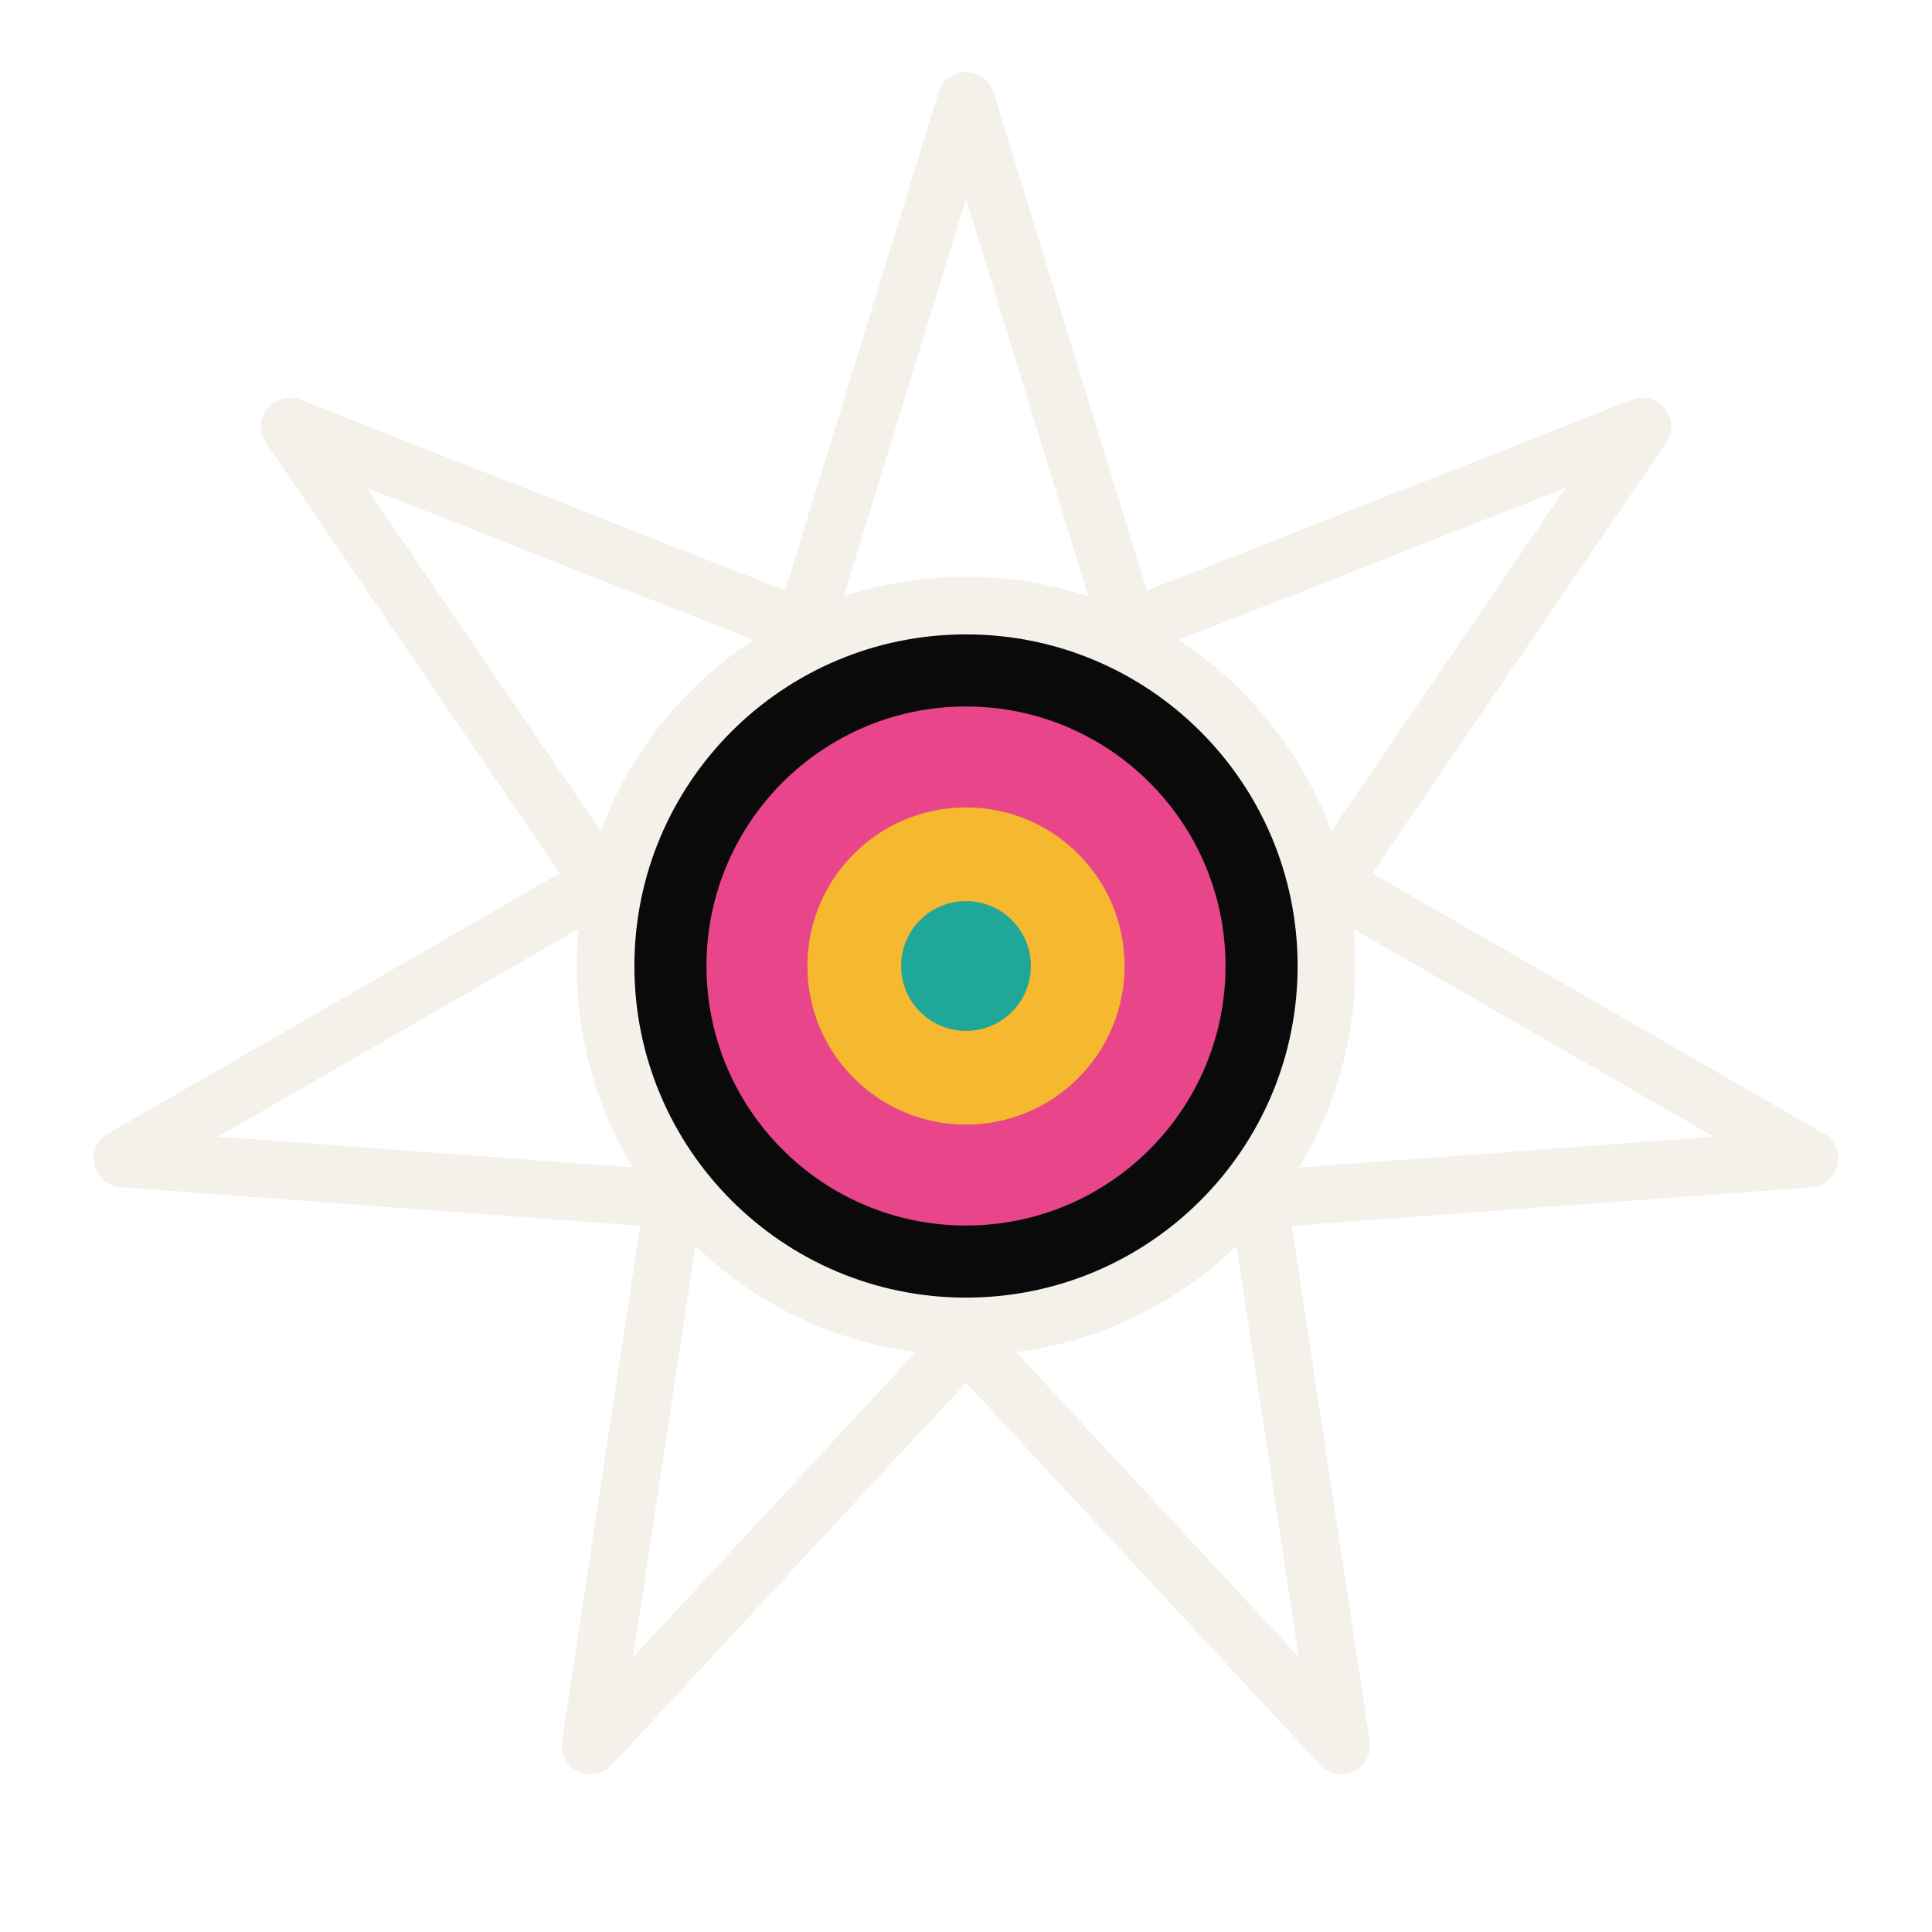
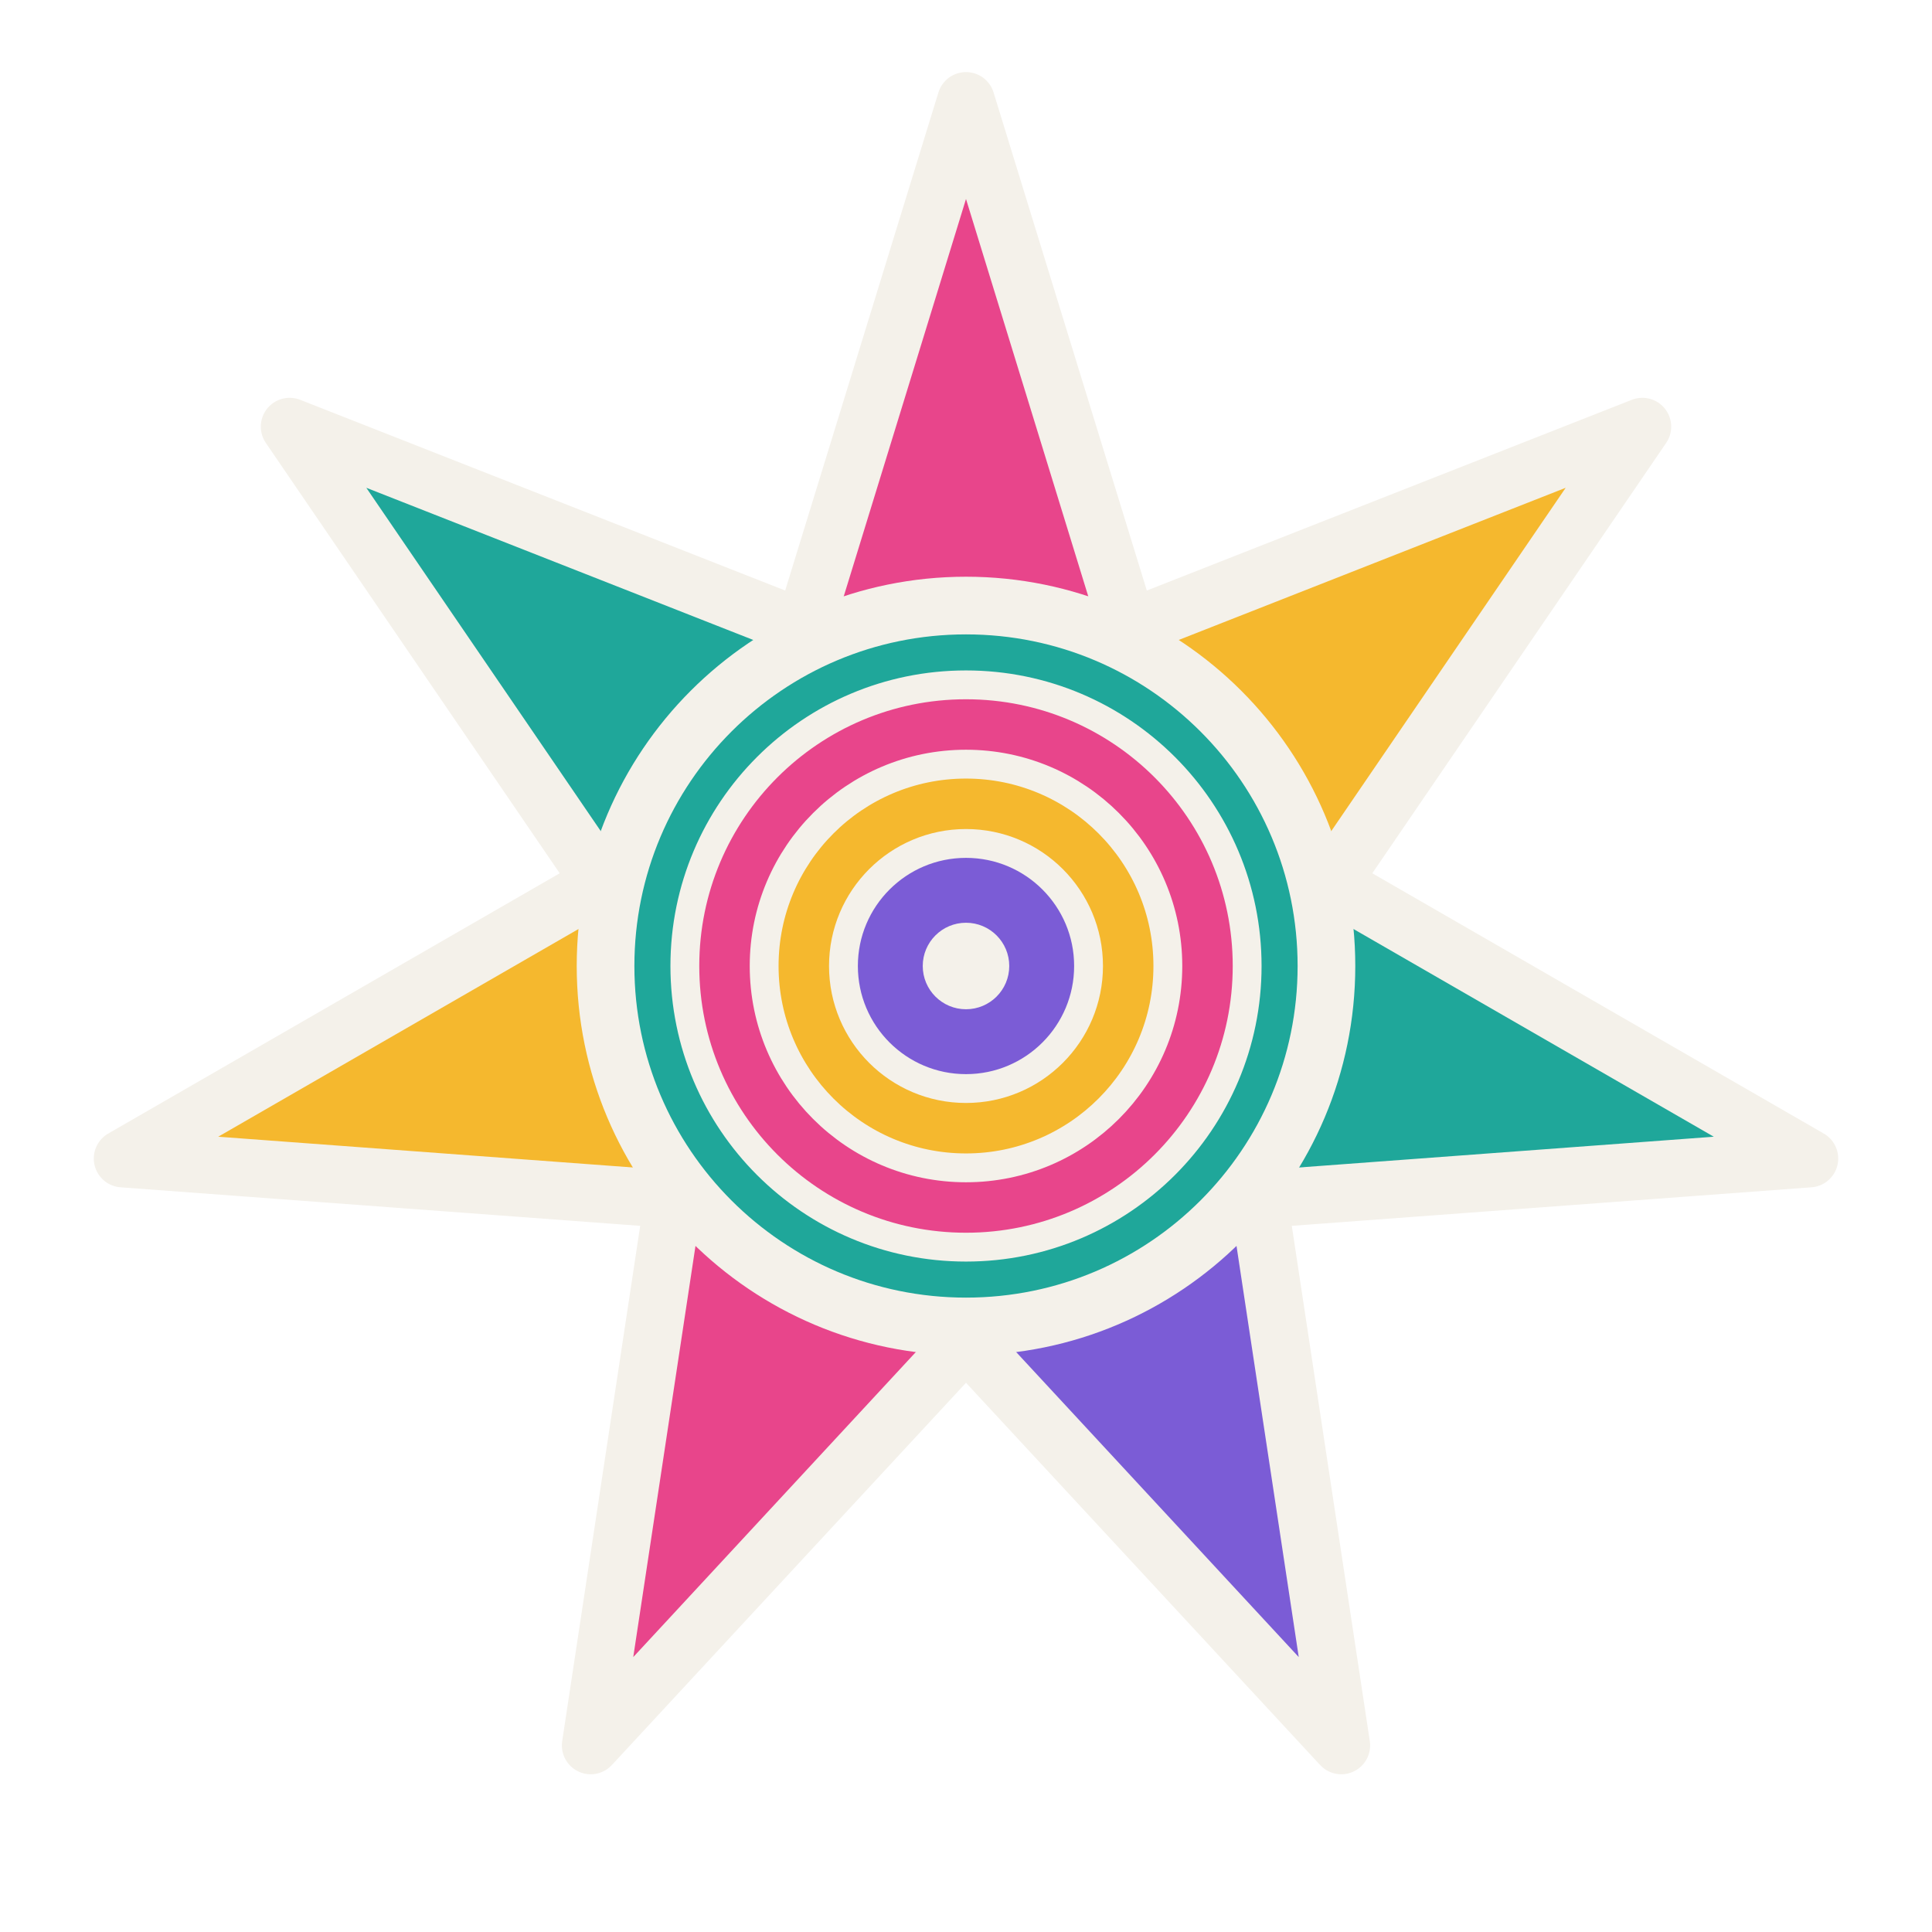
<svg xmlns="http://www.w3.org/2000/svg" viewBox="16 16 268 268">
  <g transform="rotate(0.00 150 150)">
-     <path d="M150 30 L174 108 L126 108 Z" fill="none" stroke="#F4F1EA" stroke-width="8" stroke-linejoin="round" />
+     <path d="M150 30 L174 108 L126 108 Z" fill="#E8458B" stroke="#F4F1EA" stroke-width="8" stroke-linejoin="round" />
  </g>
  <g transform="rotate(51.43 150 150)">
-     <path d="M150 30 L174 108 L126 108 Z" fill="none" stroke="#F4F1EA" stroke-width="8" stroke-linejoin="round" />
+     <path d="M150 30 L174 108 L126 108 Z" fill="#F5B82E" stroke="#F4F1EA" stroke-width="8" stroke-linejoin="round" />
  </g>
  <g transform="rotate(102.86 150 150)">
-     <path d="M150 30 L174 108 L126 108 Z" fill="none" stroke="#F4F1EA" stroke-width="8" stroke-linejoin="round" />
+     <path d="M150 30 L174 108 L126 108 Z" fill="#1FA79A" stroke="#F4F1EA" stroke-width="8" stroke-linejoin="round" />
  </g>
  <g transform="rotate(154.29 150 150)">
-     <path d="M150 30 L174 108 L126 108 Z" fill="none" stroke="#F4F1EA" stroke-width="8" stroke-linejoin="round" />
+     <path d="M150 30 L174 108 L126 108 Z" fill="#7B5CD6" stroke="#F4F1EA" stroke-width="8" stroke-linejoin="round" />
  </g>
-   <g transform="rotate(205.72 150 150)">
-     <path d="M150 30 L174 108 L126 108 Z" fill="none" stroke="#F4F1EA" stroke-width="8" stroke-linejoin="round" />
+   <g transform="rotate(205.71 150 150)">
+     <path d="M150 30 L174 108 L126 108 Z" fill="#E8458B" stroke="#F4F1EA" stroke-width="8" stroke-linejoin="round" />
  </g>
-   <g transform="rotate(257.15 150 150)">
-     <path d="M150 30 L174 108 L126 108 Z" fill="none" stroke="#F4F1EA" stroke-width="8" stroke-linejoin="round" />
+   <g transform="rotate(257.14 150 150)">
+     <path d="M150 30 L174 108 L126 108 Z" fill="#F5B82E" stroke="#F4F1EA" stroke-width="8" stroke-linejoin="round" />
  </g>
-   <g transform="rotate(308.58 150 150)">
-     <path d="M150 30 L174 108 L126 108 Z" fill="none" stroke="#F4F1EA" stroke-width="8" stroke-linejoin="round" />
+   <g transform="rotate(308.57 150 150)">
+     <path d="M150 30 L174 108 L126 108 Z" fill="#1FA79A" stroke="#F4F1EA" stroke-width="8" stroke-linejoin="round" />
  </g>
-   <circle cx="150" cy="150" r="50" fill="#0A0A0B" stroke="#F4F1EA" stroke-width="8" />
-   <circle cx="150" cy="150" r="36" fill="#E8458B" />
-   <circle cx="150" cy="150" r="22" fill="#F5B82E" />
-   <circle cx="150" cy="150" r="9" fill="#1FA79A" />
+   <circle cx="150" cy="150" r="50" fill="#1FA79A" stroke="#F4F1EA" stroke-width="8" />
+   <circle cx="150" cy="150" r="39" fill="#E8458B" stroke="#F4F1EA" stroke-width="4" />
+   <circle cx="150" cy="150" r="28" fill="#F5B82E" stroke="#F4F1EA" stroke-width="4" />
+   <circle cx="150" cy="150" r="17" fill="#7B5CD6" stroke="#F4F1EA" stroke-width="4" />
+   <circle cx="150" cy="150" r="6" fill="#F4F1EA" />
</svg>
